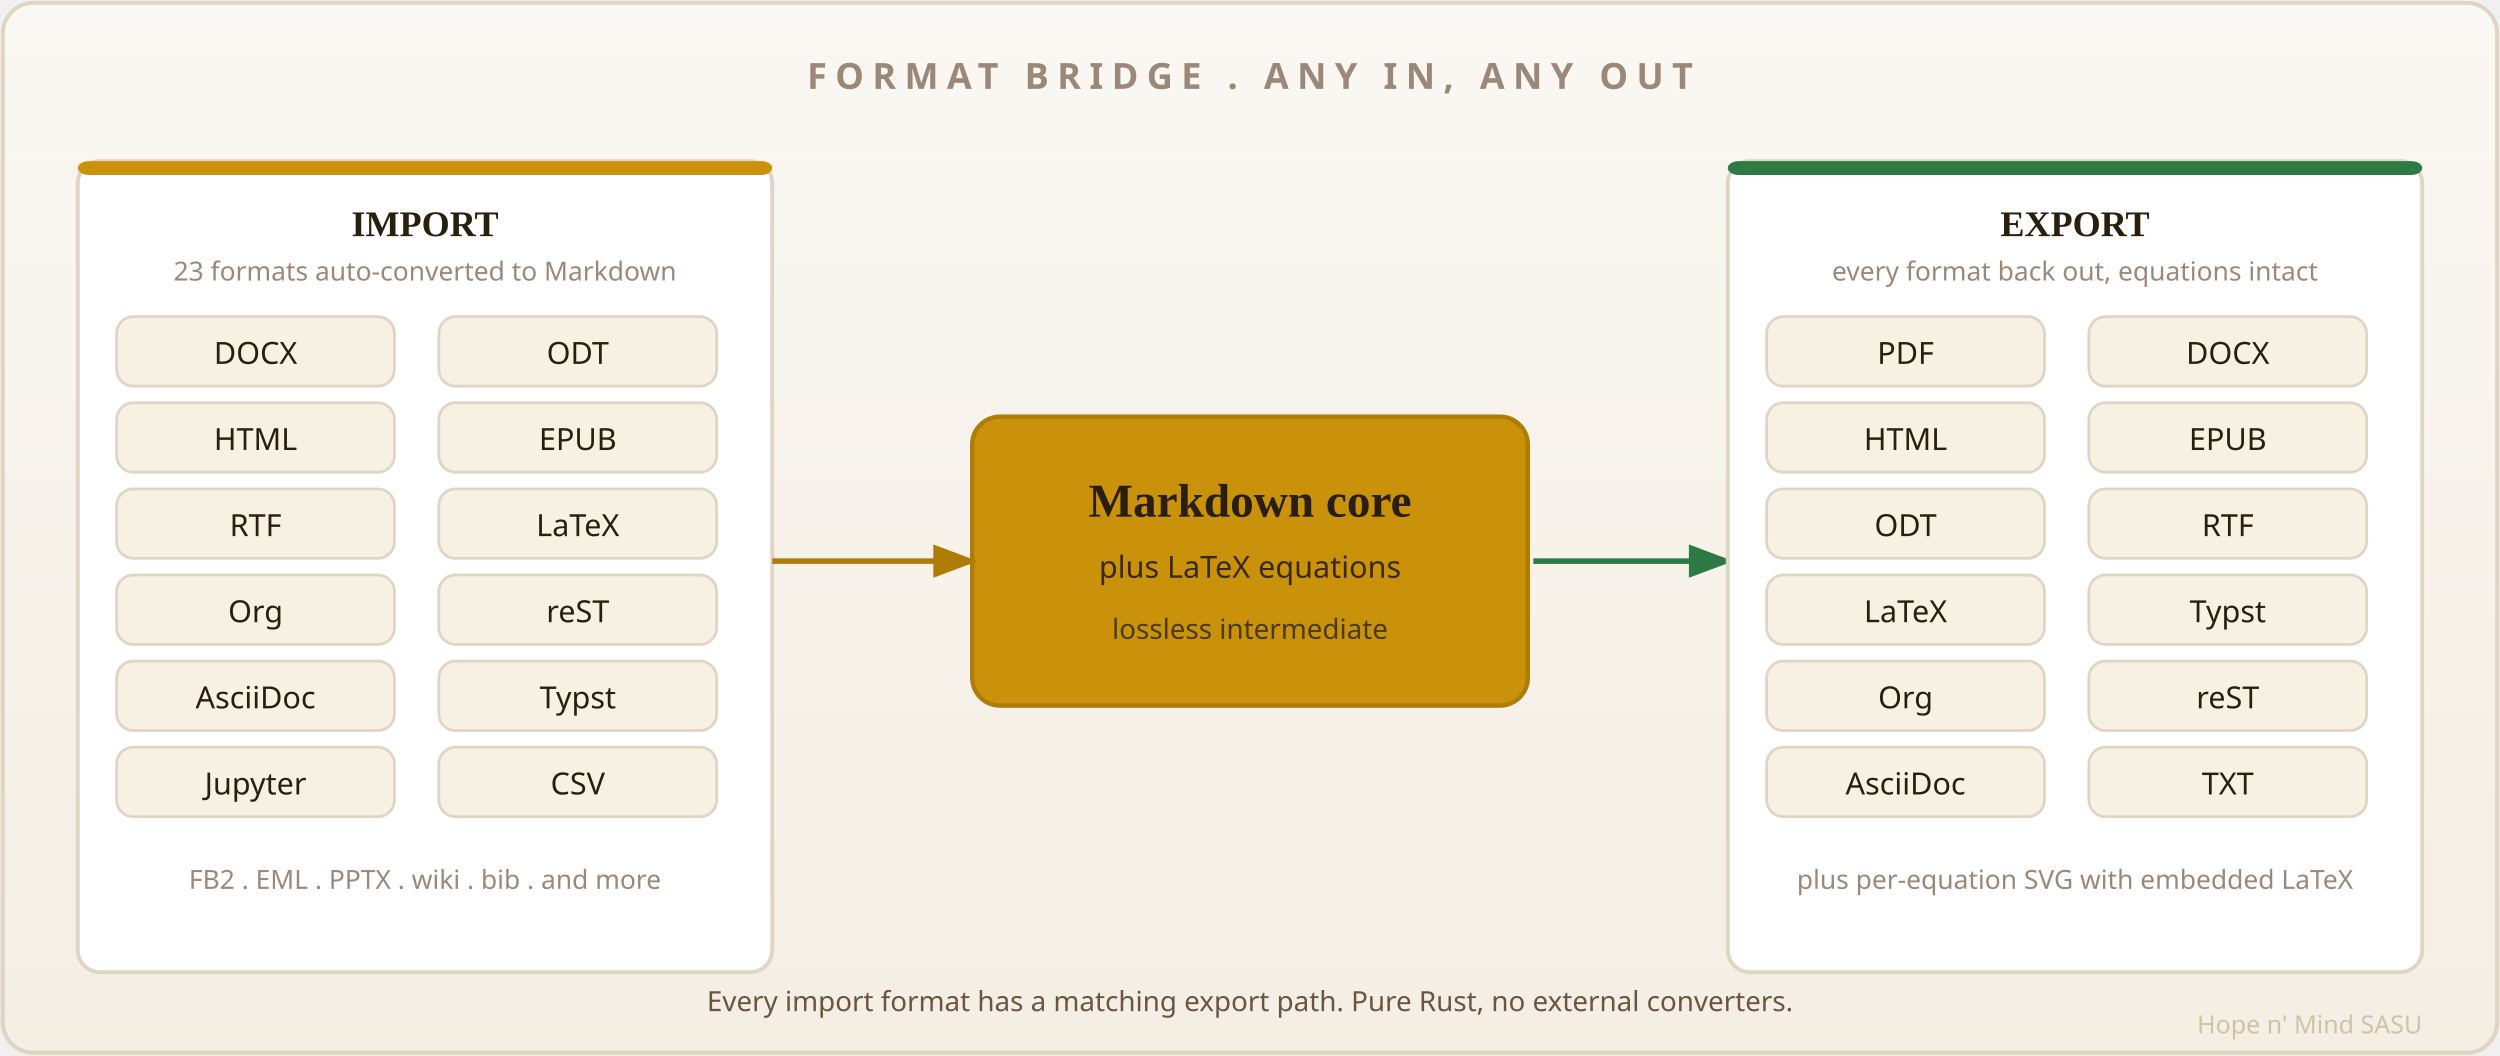
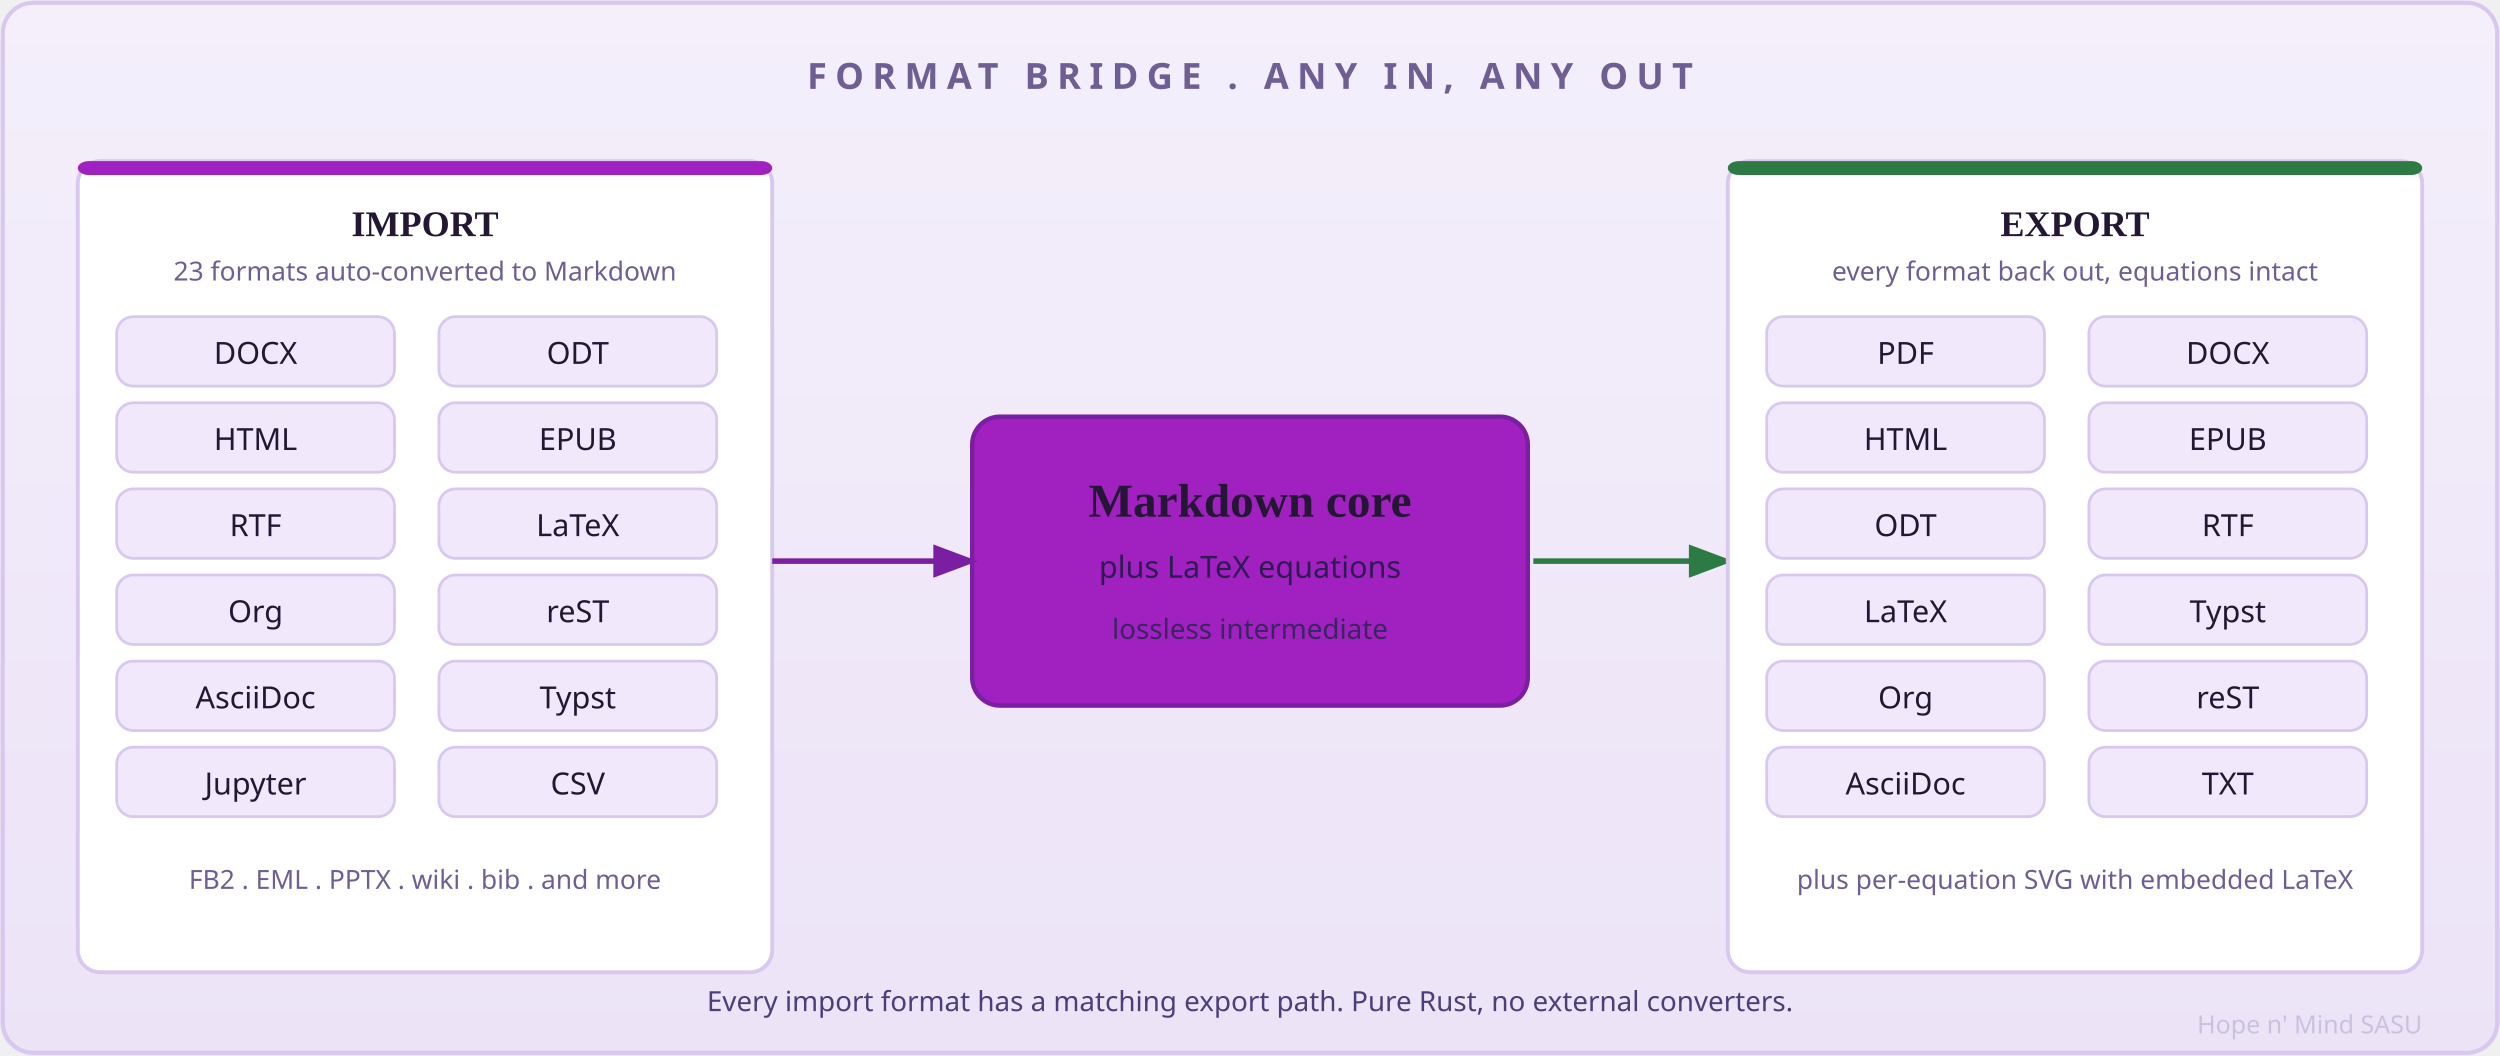
<svg xmlns="http://www.w3.org/2000/svg" viewBox="0 0 900 380" width="900" height="380" font-family="Georgia, 'Times New Roman', serif">
  <defs>
    <linearGradient id="fpbg" x1="0%" y1="0%" x2="0%" y2="100%">
-       <stop offset="0%" style="stop-color:#FAF8F4" />
-       <stop offset="100%" style="stop-color:#F4EEE3" />
+       <stop offset="0%" style="stop-color:#F4EFFB" />
+       <stop offset="100%" style="stop-color:#ECE3F7" />
    </linearGradient>
    <marker id="fpGold" markerWidth="9" markerHeight="9" refX="6" refY="3" orient="auto">
-       <path d="M0,0 L0,6 L8,3 z" fill="#B07C08" />
+       <path d="M0,0 L0,6 L8,3 z" fill="#7A1FA2" />
    </marker>
    <marker id="fpGreen" markerWidth="9" markerHeight="9" refX="6" refY="3" orient="auto">
      <path d="M0,0 L0,6 L8,3 z" fill="#2D7A45" />
    </marker>
  </defs>
  <rect width="900" height="380" fill="url(#fpbg)" rx="12" />
-   <rect x="1" y="1" width="898" height="378" fill="none" stroke="#E0D5C4" stroke-width="1.5" rx="11" />
-   <text x="450" y="32" font-size="13" font-weight="700" fill="#9B8878" text-anchor="middle" letter-spacing="3" font-family="'Segoe UI', system-ui, sans-serif">FORMAT BRIDGE . ANY IN, ANY OUT</text>
-   <rect x="28" y="58" width="250" height="292" rx="8" fill="#FFFFFF" stroke="#E0D5C4" stroke-width="1.4" />
-   <rect x="28" y="58" width="250" height="5" rx="4" fill="#C9920A" />
-   <text x="153" y="85" font-size="13" font-weight="700" fill="#2A1F0F" text-anchor="middle">IMPORT</text>
-   <text x="153" y="101" font-size="9.5" fill="#9B8878" text-anchor="middle" font-family="'Segoe UI', system-ui, sans-serif">23 formats auto-converted to Markdown</text>
-   <g font-size="11" fill="#2A1F0F" font-family="'Segoe UI', system-ui, sans-serif">
-     <rect x="42" y="114" width="100" height="25" rx="6" fill="#F7F1E4" stroke="#E0D5C4" />
+   <rect x="1" y="1" width="898" height="378" fill="none" stroke="#D8C7EF" stroke-width="1.5" rx="11" />
+   <text x="450" y="32" font-size="13" font-weight="700" fill="#6E5E93" text-anchor="middle" letter-spacing="3" font-family="'Segoe UI', system-ui, sans-serif">FORMAT BRIDGE . ANY IN, ANY OUT</text>
+   <rect x="28" y="58" width="250" height="292" rx="8" fill="#FFFFFF" stroke="#D8C7EF" stroke-width="1.4" />
+   <rect x="28" y="58" width="250" height="5" rx="4" fill="#A020C0" />
+   <text x="153" y="85" font-size="13" font-weight="700" fill="#241734" text-anchor="middle">IMPORT</text>
+   <text x="153" y="101" font-size="9.5" fill="#6E5E93" text-anchor="middle" font-family="'Segoe UI', system-ui, sans-serif">23 formats auto-converted to Markdown</text>
+   <g font-size="11" fill="#241734" font-family="'Segoe UI', system-ui, sans-serif">
+     <rect x="42" y="114" width="100" height="25" rx="6" fill="#F1E8FB" stroke="#D8C7EF" />
    <text x="92" y="131" text-anchor="middle">DOCX</text>
-     <rect x="158" y="114" width="100" height="25" rx="6" fill="#F7F1E4" stroke="#E0D5C4" />
+     <rect x="158" y="114" width="100" height="25" rx="6" fill="#F1E8FB" stroke="#D8C7EF" />
    <text x="208" y="131" text-anchor="middle">ODT</text>
-     <rect x="42" y="145" width="100" height="25" rx="6" fill="#F7F1E4" stroke="#E0D5C4" />
+     <rect x="42" y="145" width="100" height="25" rx="6" fill="#F1E8FB" stroke="#D8C7EF" />
    <text x="92" y="162" text-anchor="middle">HTML</text>
-     <rect x="158" y="145" width="100" height="25" rx="6" fill="#F7F1E4" stroke="#E0D5C4" />
+     <rect x="158" y="145" width="100" height="25" rx="6" fill="#F1E8FB" stroke="#D8C7EF" />
    <text x="208" y="162" text-anchor="middle">EPUB</text>
-     <rect x="42" y="176" width="100" height="25" rx="6" fill="#F7F1E4" stroke="#E0D5C4" />
+     <rect x="42" y="176" width="100" height="25" rx="6" fill="#F1E8FB" stroke="#D8C7EF" />
    <text x="92" y="193" text-anchor="middle">RTF</text>
-     <rect x="158" y="176" width="100" height="25" rx="6" fill="#F7F1E4" stroke="#E0D5C4" />
+     <rect x="158" y="176" width="100" height="25" rx="6" fill="#F1E8FB" stroke="#D8C7EF" />
    <text x="208" y="193" text-anchor="middle">LaTeX</text>
-     <rect x="42" y="207" width="100" height="25" rx="6" fill="#F7F1E4" stroke="#E0D5C4" />
+     <rect x="42" y="207" width="100" height="25" rx="6" fill="#F1E8FB" stroke="#D8C7EF" />
    <text x="92" y="224" text-anchor="middle">Org</text>
-     <rect x="158" y="207" width="100" height="25" rx="6" fill="#F7F1E4" stroke="#E0D5C4" />
+     <rect x="158" y="207" width="100" height="25" rx="6" fill="#F1E8FB" stroke="#D8C7EF" />
    <text x="208" y="224" text-anchor="middle">reST</text>
-     <rect x="42" y="238" width="100" height="25" rx="6" fill="#F7F1E4" stroke="#E0D5C4" />
+     <rect x="42" y="238" width="100" height="25" rx="6" fill="#F1E8FB" stroke="#D8C7EF" />
    <text x="92" y="255" text-anchor="middle">AsciiDoc</text>
-     <rect x="158" y="238" width="100" height="25" rx="6" fill="#F7F1E4" stroke="#E0D5C4" />
+     <rect x="158" y="238" width="100" height="25" rx="6" fill="#F1E8FB" stroke="#D8C7EF" />
    <text x="208" y="255" text-anchor="middle">Typst</text>
-     <rect x="42" y="269" width="100" height="25" rx="6" fill="#F7F1E4" stroke="#E0D5C4" />
+     <rect x="42" y="269" width="100" height="25" rx="6" fill="#F1E8FB" stroke="#D8C7EF" />
    <text x="92" y="286" text-anchor="middle">Jupyter</text>
-     <rect x="158" y="269" width="100" height="25" rx="6" fill="#F7F1E4" stroke="#E0D5C4" />
+     <rect x="158" y="269" width="100" height="25" rx="6" fill="#F1E8FB" stroke="#D8C7EF" />
    <text x="208" y="286" text-anchor="middle">CSV</text>
  </g>
-   <text x="153" y="320" font-size="9.5" fill="#9B8878" text-anchor="middle" font-family="'Segoe UI', system-ui, sans-serif">FB2 . EML . PPTX . wiki . bib . and more</text>
-   <rect x="350" y="150" width="200" height="104" rx="10" fill="#C9920A" stroke="#B07C08" stroke-width="1.6" />
-   <text x="450" y="186" font-size="17" font-weight="700" fill="#2A1F0F" text-anchor="middle">Markdown core</text>
-   <text x="450" y="208" font-size="11" fill="#3A2A12" text-anchor="middle" font-family="'Segoe UI', system-ui, sans-serif">plus LaTeX equations</text>
-   <text x="450" y="230" font-size="10" fill="#4A3A1E" text-anchor="middle" font-family="'Segoe UI', system-ui, sans-serif">lossless intermediate</text>
-   <path d="M 278 202 L 348 202" fill="none" stroke="#B07C08" stroke-width="2" marker-end="url(#fpGold)" />
+   <text x="153" y="320" font-size="9.5" fill="#6E5E93" text-anchor="middle" font-family="'Segoe UI', system-ui, sans-serif">FB2 . EML . PPTX . wiki . bib . and more</text>
+   <rect x="350" y="150" width="200" height="104" rx="10" fill="#A020C0" stroke="#7A1FA2" stroke-width="1.6" />
+   <text x="450" y="186" font-size="17" font-weight="700" fill="#241734" text-anchor="middle">Markdown core</text>
+   <text x="450" y="208" font-size="11" fill="#2E1B52" text-anchor="middle" font-family="'Segoe UI', system-ui, sans-serif">plus LaTeX equations</text>
+   <text x="450" y="230" font-size="10" fill="#3A2560" text-anchor="middle" font-family="'Segoe UI', system-ui, sans-serif">lossless intermediate</text>
+   <path d="M 278 202 L 348 202" fill="none" stroke="#7A1FA2" stroke-width="2" marker-end="url(#fpGold)" />
  <path d="M 552 202 L 620 202" fill="none" stroke="#2D7A45" stroke-width="2" marker-end="url(#fpGreen)" />
-   <rect x="622" y="58" width="250" height="292" rx="8" fill="#FFFFFF" stroke="#E0D5C4" stroke-width="1.4" />
+   <rect x="622" y="58" width="250" height="292" rx="8" fill="#FFFFFF" stroke="#D8C7EF" stroke-width="1.4" />
  <rect x="622" y="58" width="250" height="5" rx="4" fill="#2D7A45" />
-   <text x="747" y="85" font-size="13" font-weight="700" fill="#2A1F0F" text-anchor="middle">EXPORT</text>
-   <text x="747" y="101" font-size="9.5" fill="#9B8878" text-anchor="middle" font-family="'Segoe UI', system-ui, sans-serif">every format back out, equations intact</text>
-   <g font-size="11" fill="#2A1F0F" font-family="'Segoe UI', system-ui, sans-serif">
-     <rect x="636" y="114" width="100" height="25" rx="6" fill="#F7F1E4" stroke="#E0D5C4" />
+   <text x="747" y="85" font-size="13" font-weight="700" fill="#241734" text-anchor="middle">EXPORT</text>
+   <text x="747" y="101" font-size="9.5" fill="#6E5E93" text-anchor="middle" font-family="'Segoe UI', system-ui, sans-serif">every format back out, equations intact</text>
+   <g font-size="11" fill="#241734" font-family="'Segoe UI', system-ui, sans-serif">
+     <rect x="636" y="114" width="100" height="25" rx="6" fill="#F1E8FB" stroke="#D8C7EF" />
    <text x="686" y="131" text-anchor="middle">PDF</text>
-     <rect x="752" y="114" width="100" height="25" rx="6" fill="#F7F1E4" stroke="#E0D5C4" />
+     <rect x="752" y="114" width="100" height="25" rx="6" fill="#F1E8FB" stroke="#D8C7EF" />
    <text x="802" y="131" text-anchor="middle">DOCX</text>
-     <rect x="636" y="145" width="100" height="25" rx="6" fill="#F7F1E4" stroke="#E0D5C4" />
+     <rect x="636" y="145" width="100" height="25" rx="6" fill="#F1E8FB" stroke="#D8C7EF" />
    <text x="686" y="162" text-anchor="middle">HTML</text>
-     <rect x="752" y="145" width="100" height="25" rx="6" fill="#F7F1E4" stroke="#E0D5C4" />
+     <rect x="752" y="145" width="100" height="25" rx="6" fill="#F1E8FB" stroke="#D8C7EF" />
    <text x="802" y="162" text-anchor="middle">EPUB</text>
-     <rect x="636" y="176" width="100" height="25" rx="6" fill="#F7F1E4" stroke="#E0D5C4" />
+     <rect x="636" y="176" width="100" height="25" rx="6" fill="#F1E8FB" stroke="#D8C7EF" />
    <text x="686" y="193" text-anchor="middle">ODT</text>
-     <rect x="752" y="176" width="100" height="25" rx="6" fill="#F7F1E4" stroke="#E0D5C4" />
+     <rect x="752" y="176" width="100" height="25" rx="6" fill="#F1E8FB" stroke="#D8C7EF" />
    <text x="802" y="193" text-anchor="middle">RTF</text>
-     <rect x="636" y="207" width="100" height="25" rx="6" fill="#F7F1E4" stroke="#E0D5C4" />
+     <rect x="636" y="207" width="100" height="25" rx="6" fill="#F1E8FB" stroke="#D8C7EF" />
    <text x="686" y="224" text-anchor="middle">LaTeX</text>
-     <rect x="752" y="207" width="100" height="25" rx="6" fill="#F7F1E4" stroke="#E0D5C4" />
+     <rect x="752" y="207" width="100" height="25" rx="6" fill="#F1E8FB" stroke="#D8C7EF" />
    <text x="802" y="224" text-anchor="middle">Typst</text>
-     <rect x="636" y="238" width="100" height="25" rx="6" fill="#F7F1E4" stroke="#E0D5C4" />
+     <rect x="636" y="238" width="100" height="25" rx="6" fill="#F1E8FB" stroke="#D8C7EF" />
    <text x="686" y="255" text-anchor="middle">Org</text>
-     <rect x="752" y="238" width="100" height="25" rx="6" fill="#F7F1E4" stroke="#E0D5C4" />
+     <rect x="752" y="238" width="100" height="25" rx="6" fill="#F1E8FB" stroke="#D8C7EF" />
    <text x="802" y="255" text-anchor="middle">reST</text>
-     <rect x="636" y="269" width="100" height="25" rx="6" fill="#F7F1E4" stroke="#E0D5C4" />
+     <rect x="636" y="269" width="100" height="25" rx="6" fill="#F1E8FB" stroke="#D8C7EF" />
    <text x="686" y="286" text-anchor="middle">AsciiDoc</text>
-     <rect x="752" y="269" width="100" height="25" rx="6" fill="#F7F1E4" stroke="#E0D5C4" />
+     <rect x="752" y="269" width="100" height="25" rx="6" fill="#F1E8FB" stroke="#D8C7EF" />
    <text x="802" y="286" text-anchor="middle">TXT</text>
  </g>
-   <text x="747" y="320" font-size="9.5" fill="#9B8878" text-anchor="middle" font-family="'Segoe UI', system-ui, sans-serif">plus per-equation SVG with embedded LaTeX</text>
-   <text x="450" y="364" font-size="10" fill="#6B5440" text-anchor="middle" font-family="'Segoe UI', system-ui, sans-serif">Every import format has a matching export path. Pure Rust, no external converters.</text>
-   <text x="872" y="372" font-size="9" fill="#CFC2AC" text-anchor="end" font-family="'Segoe UI', system-ui, sans-serif">Hope n' Mind SASU</text>
+   <text x="747" y="320" font-size="9.5" fill="#6E5E93" text-anchor="middle" font-family="'Segoe UI', system-ui, sans-serif">plus per-equation SVG with embedded LaTeX</text>
+   <text x="450" y="364" font-size="10" fill="#4E3D79" text-anchor="middle" font-family="'Segoe UI', system-ui, sans-serif">Every import format has a matching export path. Pure Rust, no external converters.</text>
+   <text x="872" y="372" font-size="9" fill="#C9C2DE" text-anchor="end" font-family="'Segoe UI', system-ui, sans-serif">Hope n' Mind SASU</text>
</svg>
